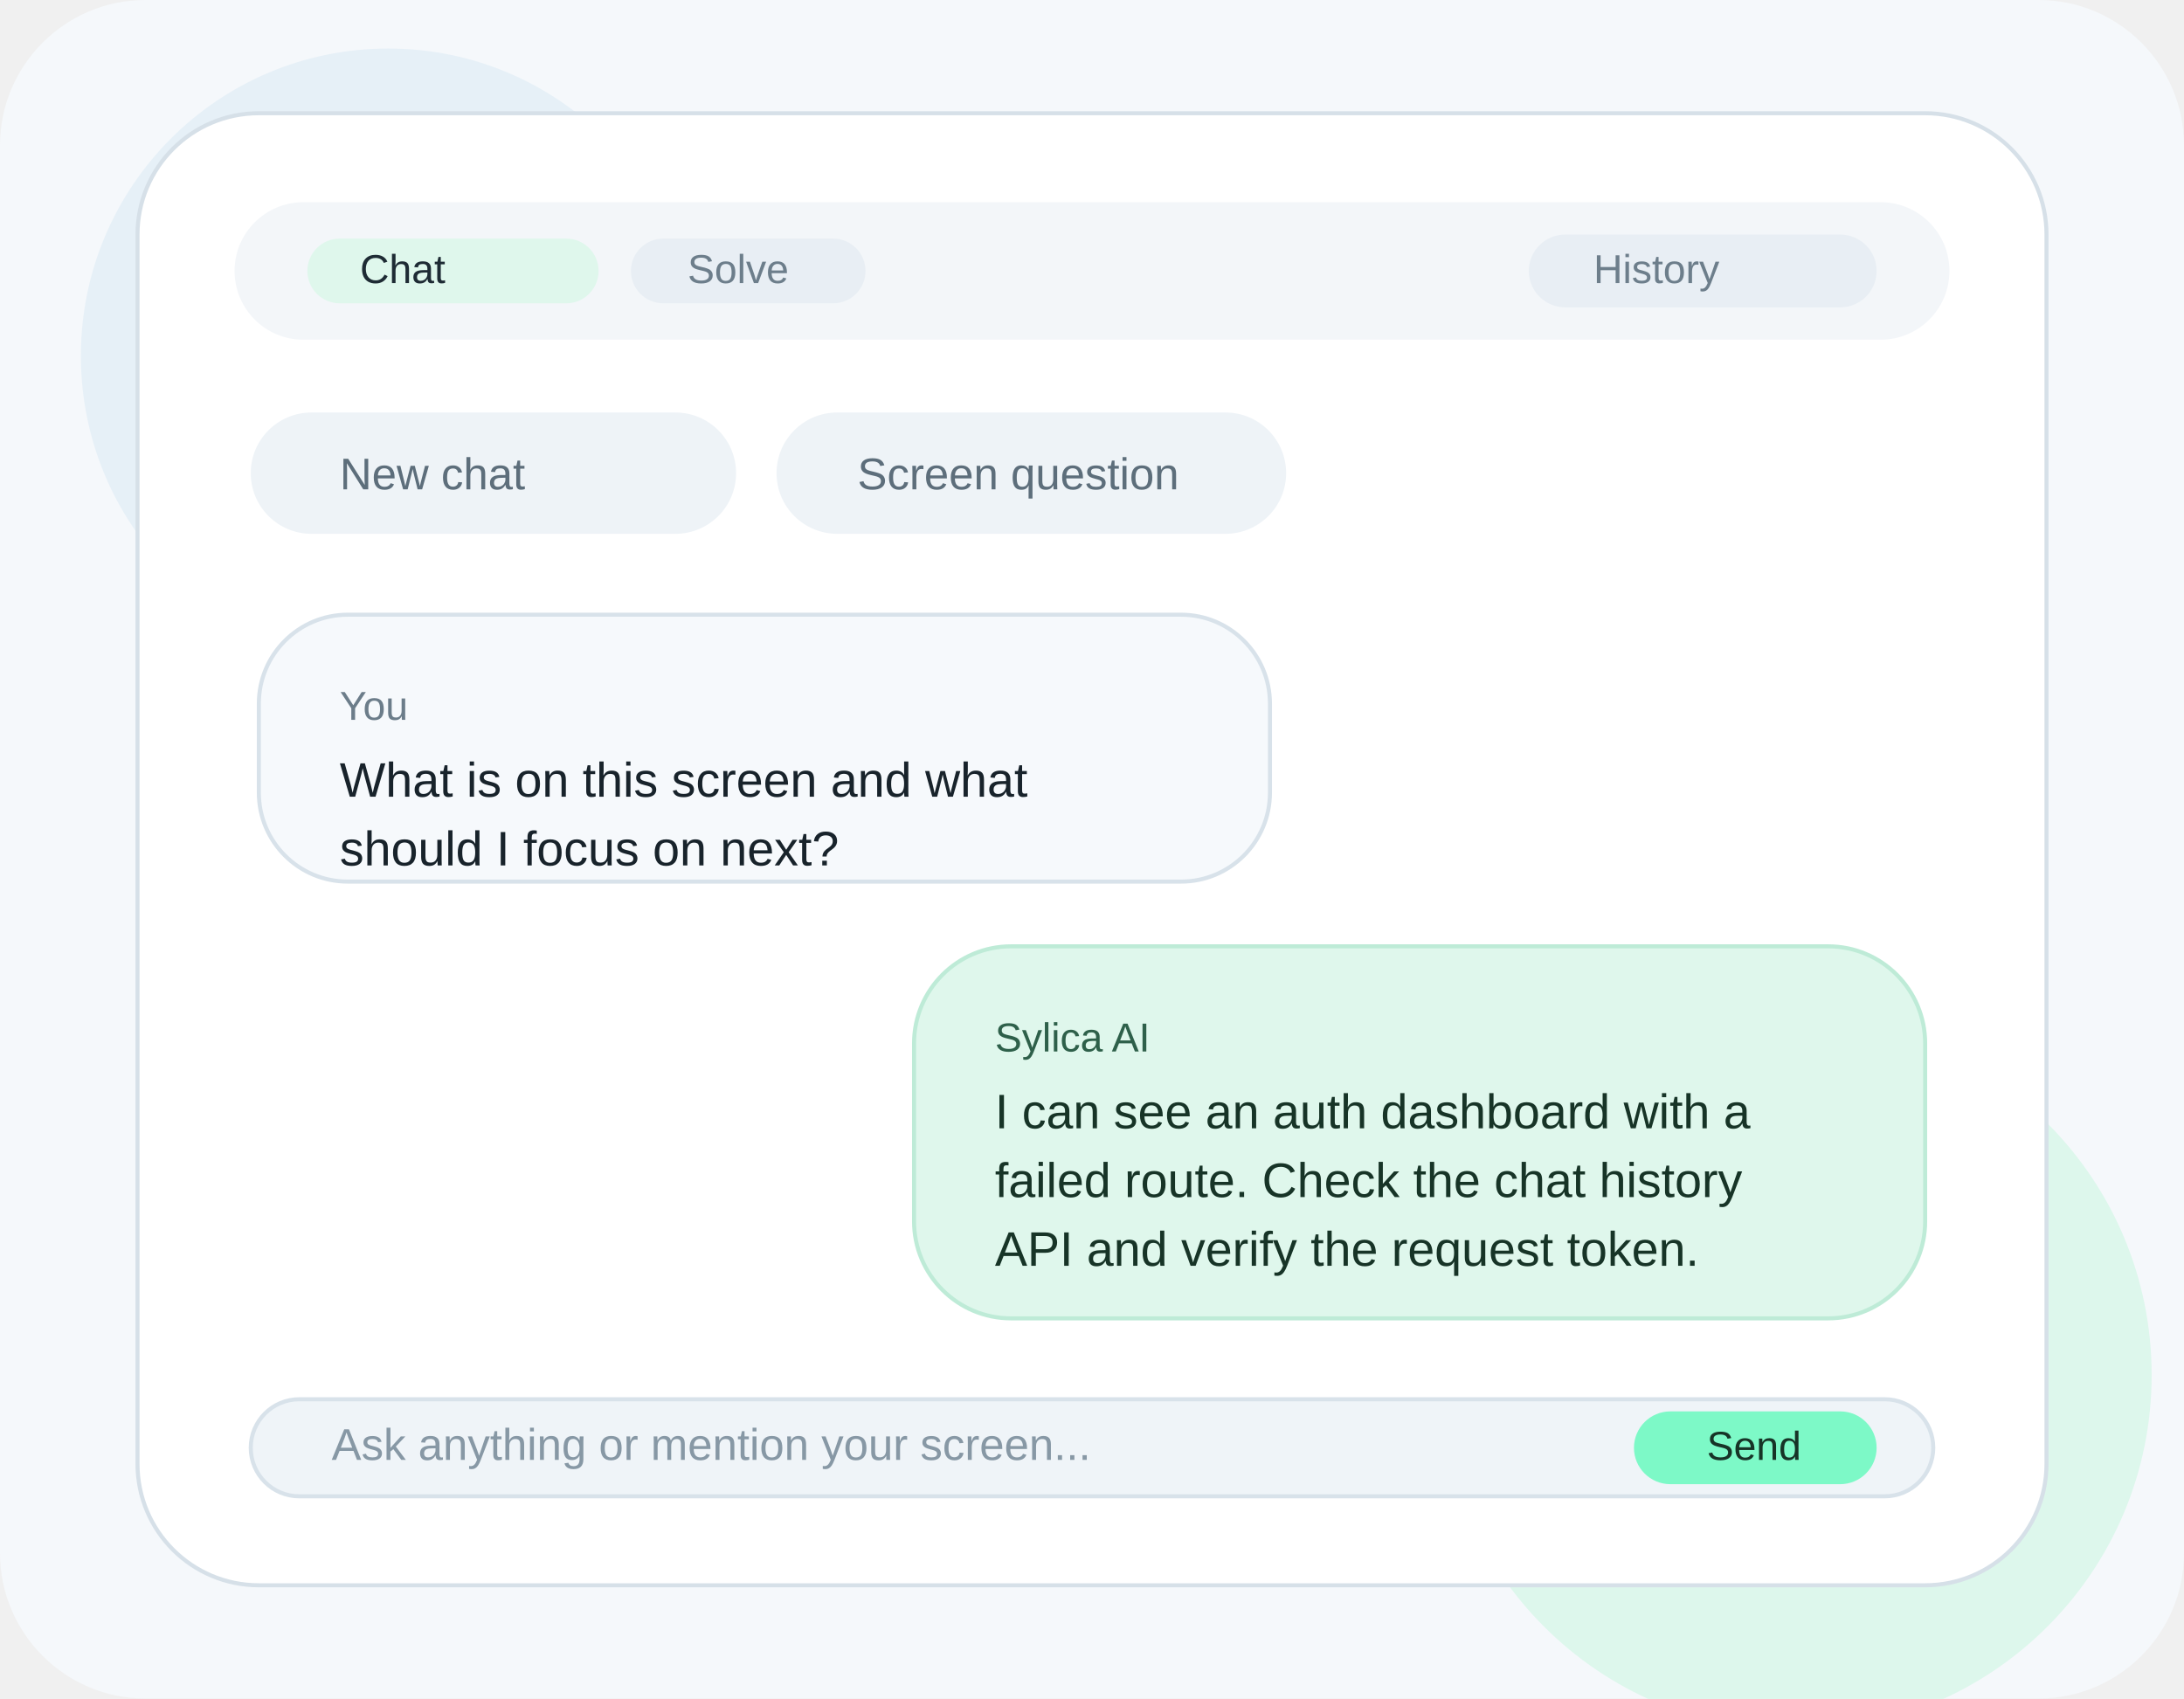
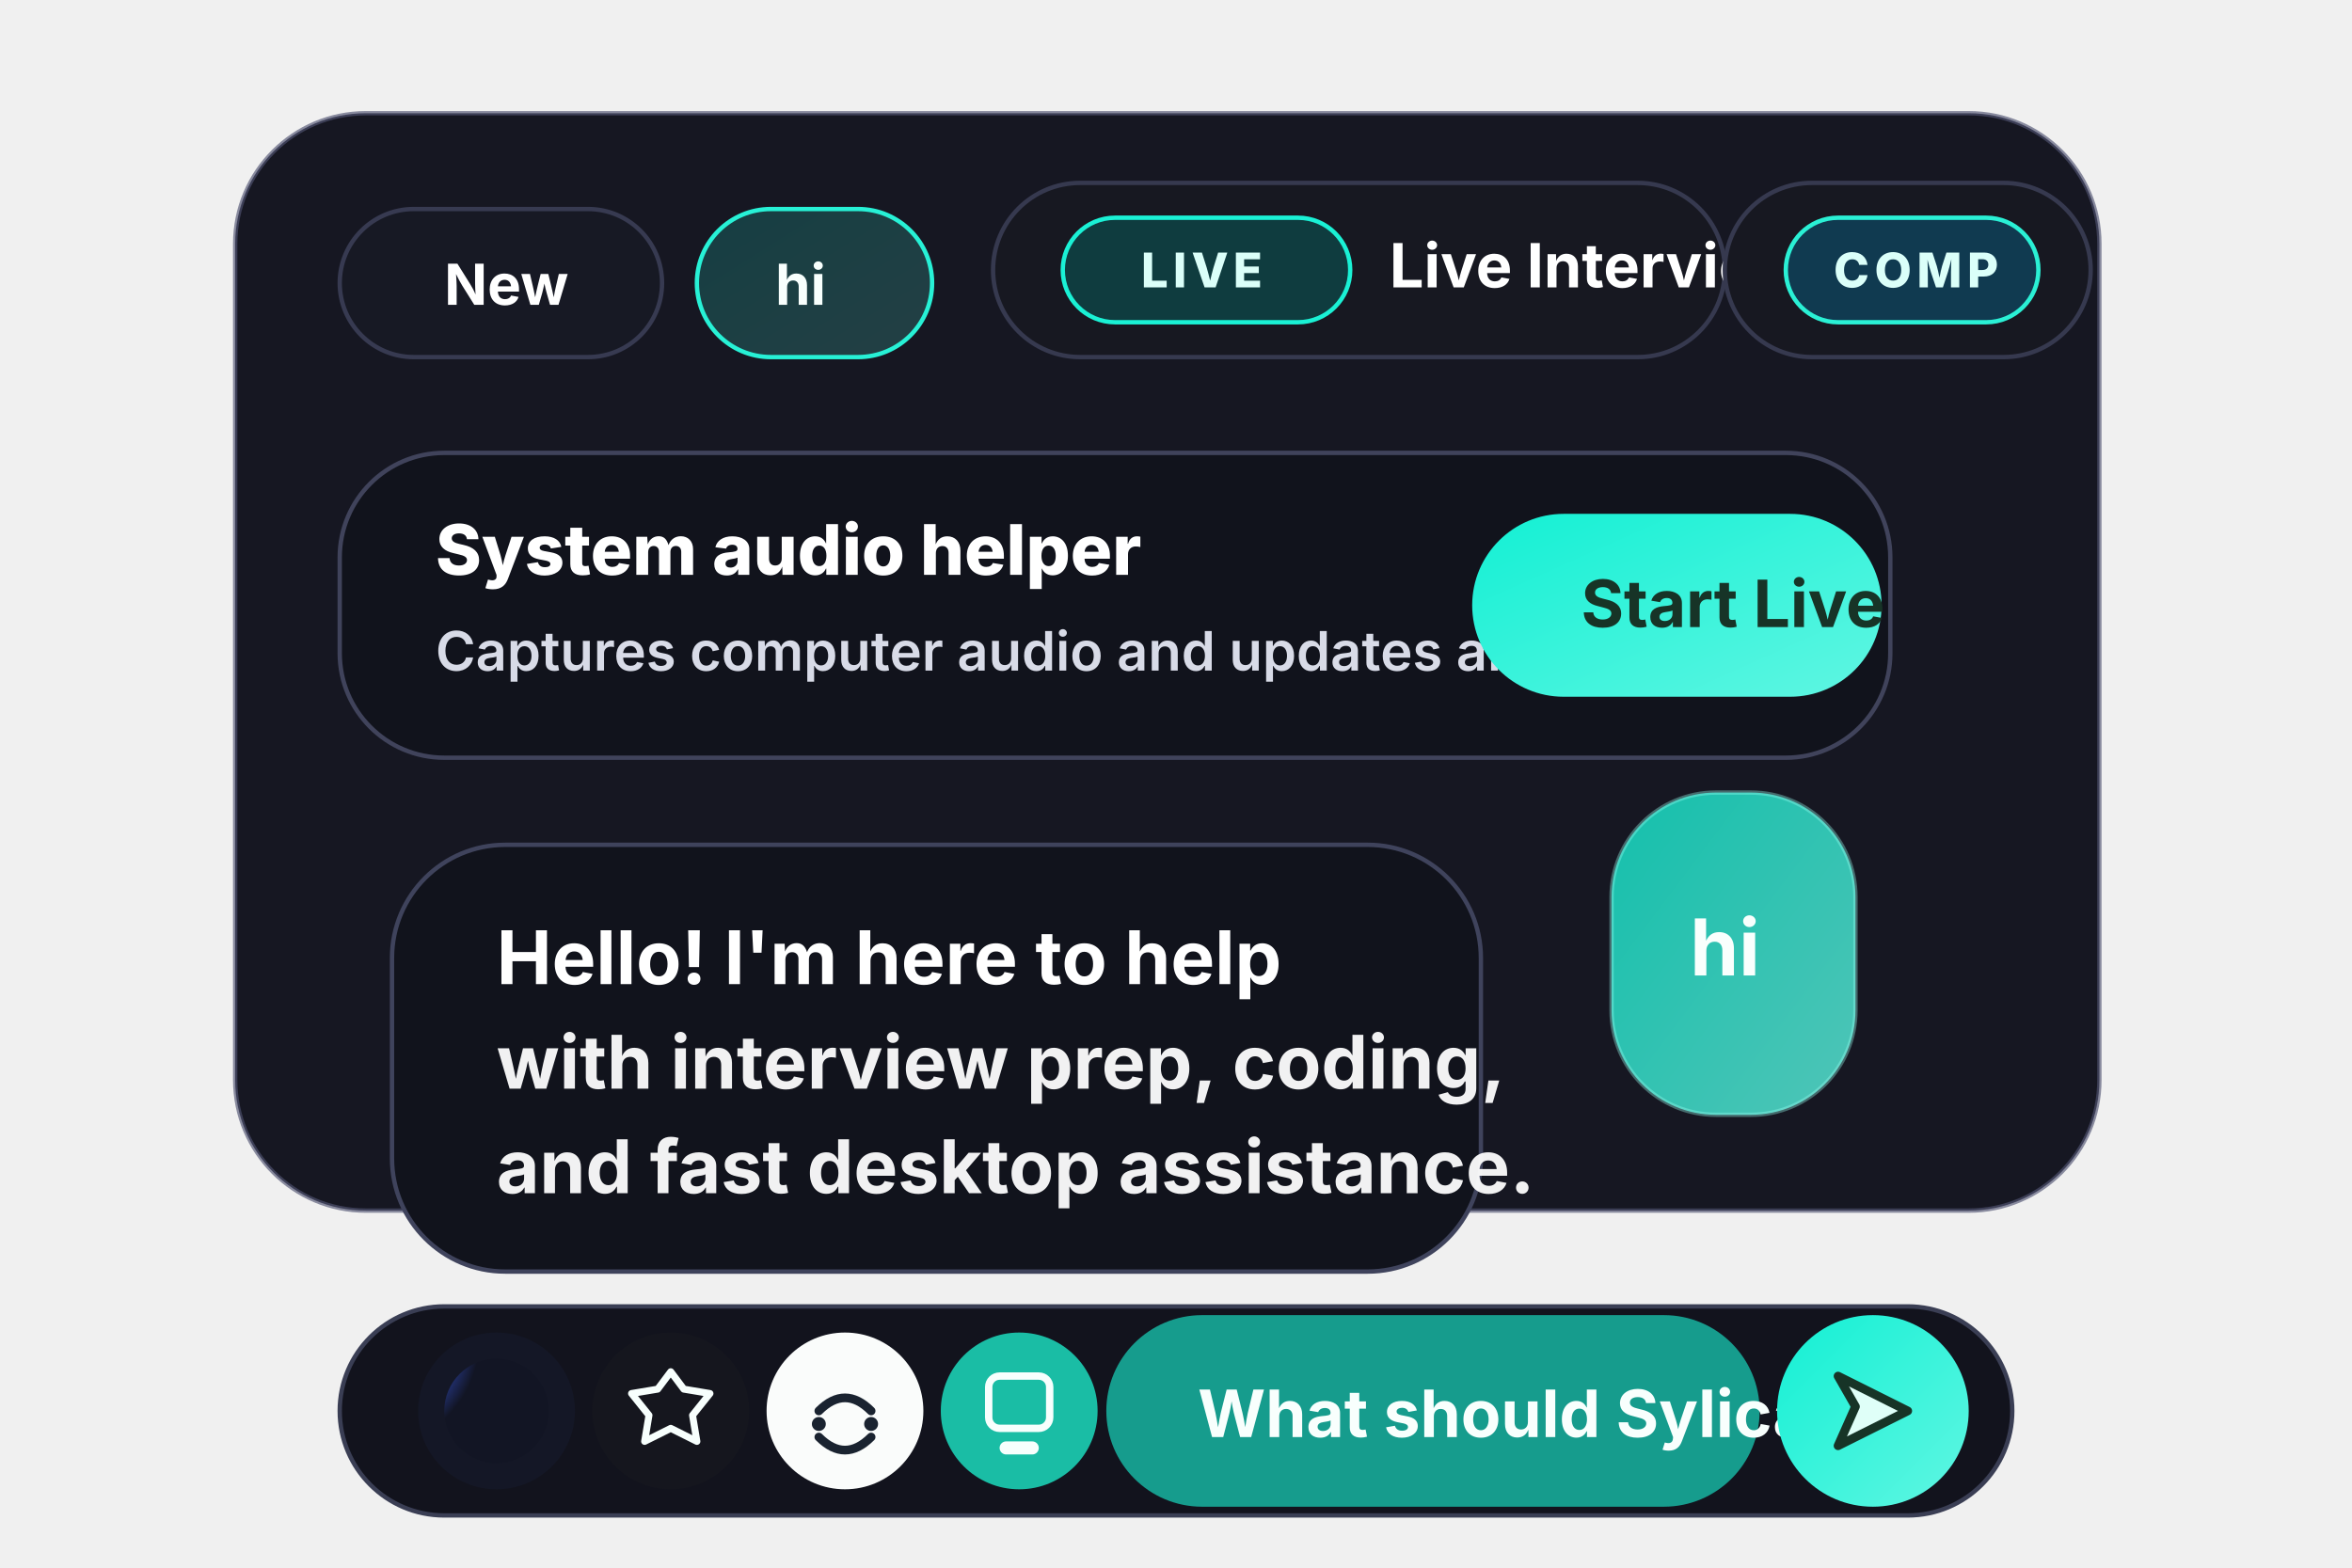
- <svg xmlns="http://www.w3.org/2000/svg" width="540" height="420" viewBox="0 0 540 420" fill="none">
-   <rect width="540" height="420" rx="36" fill="#F5F8FB" />
-   <circle cx="96" cy="88" r="76" fill="#E6F0F7" />
-   <circle cx="444" cy="340" r="88" fill="#DDF7EC" />
-   <rect x="34" y="28" width="472" height="364" rx="30" fill="#FFFFFF" stroke="#D6E0E8" />
-   <rect x="58" y="50" width="424" height="34" rx="17" fill="#F3F6F9" />
-   <rect x="76" y="59" width="72" height="16" rx="8" fill="#DFF7EC" />
-   <text x="89" y="70" fill="#1E2B34" font-size="10" font-family="Arial, sans-serif">Chat</text>
-   <rect x="156" y="59" width="58" height="16" rx="8" fill="#E8EEF4" />
-   <text x="170" y="70" fill="#6D7E8B" font-size="10" font-family="Arial, sans-serif">Solve</text>
-   <rect x="378" y="58" width="86" height="18" rx="9" fill="#E8EEF4" />
-   <text x="394" y="70" fill="#6D7E8B" font-size="10" font-family="Arial, sans-serif">History</text>
-   <rect x="62" y="102" width="120" height="30" rx="15" fill="#EEF3F7" />
-   <text x="84" y="121" fill="#5D6E7B" font-size="11" font-family="Arial, sans-serif">New chat</text>
-   <rect x="192" y="102" width="126" height="30" rx="15" fill="#EEF3F7" />
-   <text x="212" y="121" fill="#5D6E7B" font-size="11" font-family="Arial, sans-serif">Screen question</text>
-   <rect x="64" y="152" width="250" height="66" rx="22" fill="#F6F9FC" stroke="#D8E2EA" />
-   <text x="84" y="178" fill="#6C7D8A" font-size="10" font-family="Arial, sans-serif">You</text>
-   <text x="84" y="197" fill="#18232B" font-size="12" font-family="Arial, sans-serif">What is on this screen and what</text>
-   <text x="84" y="214" fill="#18232B" font-size="12" font-family="Arial, sans-serif">should I focus on next?</text>
-   <rect x="226" y="234" width="250" height="92" rx="24" fill="#DFF7EC" stroke="#BEEBD7" />
-   <text x="246" y="260" fill="#2E604A" font-size="10" font-family="Arial, sans-serif">Sylica AI</text>
-   <text x="246" y="279" fill="#173427" font-size="12" font-family="Arial, sans-serif">I can see an auth dashboard with a</text>
-   <text x="246" y="296" fill="#173427" font-size="12" font-family="Arial, sans-serif">failed route. Check the chat history</text>
-   <text x="246" y="313" fill="#173427" font-size="12" font-family="Arial, sans-serif">API and verify the request token.</text>
-   <rect x="62" y="346" width="416" height="24" rx="12" fill="#EFF4F8" stroke="#D8E2EA" />
-   <text x="82" y="361" fill="#8798A5" font-size="11" font-family="Arial, sans-serif">Ask anything or mention your screen...</text>
-   <rect x="404" y="349" width="60" height="18" rx="9" fill="#7DF9C7" />
-   <text x="422" y="361" fill="#173427" font-size="10" font-family="Arial, sans-serif">Send</text>
+ <svg xmlns="http://www.w3.org/2000/svg" width="540" height="360" viewBox="0 0 540 360" fill="none">
+   <defs>
+     <radialGradient id="logoOrb" cx="0" cy="0" r="1" gradientUnits="userSpaceOnUse" gradientTransform="translate(86 308) rotate(46) scale(24 24)">
+       <stop stop-color="#9359FF" />
+       <stop offset="0.48" stop-color="#3E62FF" />
+       <stop offset="1" stop-color="#121524" />
+     </radialGradient>
+     <linearGradient id="teal" x1="0" y1="0" x2="1" y2="1">
+       <stop stop-color="#13F0D4" />
+       <stop offset="1" stop-color="#60F6E2" />
+     </linearGradient>
+   </defs>
+   <rect x="54" y="26" width="428" height="252" rx="30" fill="#161722" stroke="#505472" stroke-opacity="0.65" />
+   <rect x="78" y="48" width="74" height="34" rx="17" fill="#171924" stroke="#373A51" />
+   <text x="102" y="70" fill="#FFFFFF" font-size="13" font-weight="700" font-family="Inter, Arial, sans-serif">New</text>
+   <rect x="160" y="48" width="54" height="34" rx="17" fill="url(#teal)" fill-opacity="0.18" stroke="#27F1D6" />
+   <text x="178" y="70" fill="#F8FFFD" font-size="13" font-weight="700" font-family="Inter, Arial, sans-serif">hi</text>
+   <rect x="228" y="42" width="168" height="40" rx="20" fill="#171821" stroke="#36394F" />
+   <rect x="244" y="50" width="66" height="24" rx="12" fill="#0F3C3F" stroke="#1AF1D5" />
+   <text x="262" y="66" fill="#DBFFF9" font-size="11" font-weight="800" letter-spacing="1.1" font-family="Inter, Arial, sans-serif">LIVE</text>
+   <text x="319" y="66" fill="#FFFFFF" font-size="14" font-weight="700" font-family="Inter, Arial, sans-serif">Live Interview</text>
+   <rect x="408" y="42" width="84" height="40" rx="20" transform="translate(-12 0)" fill="#171821" stroke="#36394F" />
+   <rect x="410" y="50" width="58" height="24" rx="12" fill="#103A50" stroke="#2AF0D5" />
+   <text x="421" y="66" fill="#DBFFF9" font-size="11" font-weight="800" letter-spacing="1.2" font-family="Inter, Arial, sans-serif">COMP</text>
+   <rect x="78" y="104" width="356" height="70" rx="24" fill="#11131C" stroke="#40435B" />
+   <text x="100" y="132" fill="#FFFFFF" font-size="16" font-weight="800" font-family="Inter, Arial, sans-serif">System audio helper</text>
+   <text x="100" y="154" fill="#D8DBE7" font-size="12.5" font-weight="600" font-family="Inter, Arial, sans-serif">Captures computer audio and updates answers live.</text>
+   <rect x="338" y="118" width="94" height="42" rx="21" fill="url(#teal)" />
+   <text x="363" y="144" fill="#173427" font-size="15" font-weight="700" font-family="Inter, Arial, sans-serif">Start Live</text>
+   <rect x="370" y="182" width="56" height="74" rx="24" fill="url(#teal)" fill-opacity="0.78" stroke="#9AFFF2" stroke-opacity="0.36" />
+   <text x="388" y="224" fill="#F9FFFD" font-size="18" font-weight="700" font-family="Inter, Arial, sans-serif">hi</text>
+   <rect x="90" y="194" width="250" height="98" rx="26" fill="#11131C" stroke="#3F435C" />
+   <text x="114" y="226" fill="#FFFFFF" font-size="17" font-weight="700" font-family="Inter, Arial, sans-serif">Hello! I'm here to help</text>
+   <text x="114" y="250" fill="#FFFFFF" fill-opacity="0.94" font-size="17" font-weight="700" font-family="Inter, Arial, sans-serif">with interview prep, coding,</text>
+   <text x="114" y="274" fill="#FFFFFF" fill-opacity="0.94" font-size="17" font-weight="700" font-family="Inter, Arial, sans-serif">and fast desktop assistance.</text>
+   <rect x="78" y="300" width="384" height="48" rx="24" fill="#12131D" stroke="#3A3E54" />
+   <circle cx="114" cy="324" r="18" fill="#141726" />
+   <circle cx="114" cy="324" r="12" fill="url(#logoOrb)" />
+   <circle cx="154" cy="324" r="18" fill="#15161E" />
+   <path d="M154 315L157 319L163 320L159 325L160 331L154 328L148 331L149 325L145 320L151 319L154 315Z" stroke="#F7FFFD" stroke-width="1.6" stroke-linejoin="round" />
+   <circle cx="194" cy="324" r="18" fill="#FAFCFB" />
+   <path d="M188 324C192 320 196 320 200 324" stroke="#1A2330" stroke-width="2" stroke-linecap="round" />
+   <path d="M188 330C192 334 196 334 200 330" stroke="#1A2330" stroke-width="2" stroke-linecap="round" />
+   <circle cx="188" cy="327" r="1.6" fill="#1A2330" />
+   <circle cx="200" cy="327" r="1.6" fill="#1A2330" />
+   <circle cx="234" cy="324" r="18" fill="#1ABDA5" />
+   <rect x="227" y="316" width="14" height="12" rx="2.5" stroke="#F7FFFD" stroke-width="1.7" />
+   <rect x="229.5" y="331" width="9" height="3" rx="1.5" fill="#F7FFFD" />
+   <rect x="254" y="302" width="150" height="44" rx="22" fill="#169C8D" />
+   <text x="275" y="330" fill="#F8FFFD" font-size="15" font-weight="700" font-family="Inter, Arial, sans-serif">What should Sylica do?</text>
+   <circle cx="430" cy="324" r="22" fill="url(#teal)" />
+   <path d="M422 332L438 324L422 316L426 323L422 332Z" stroke="#173427" stroke-width="2" stroke-linejoin="round" fill="#DFFFF8" />
</svg>
